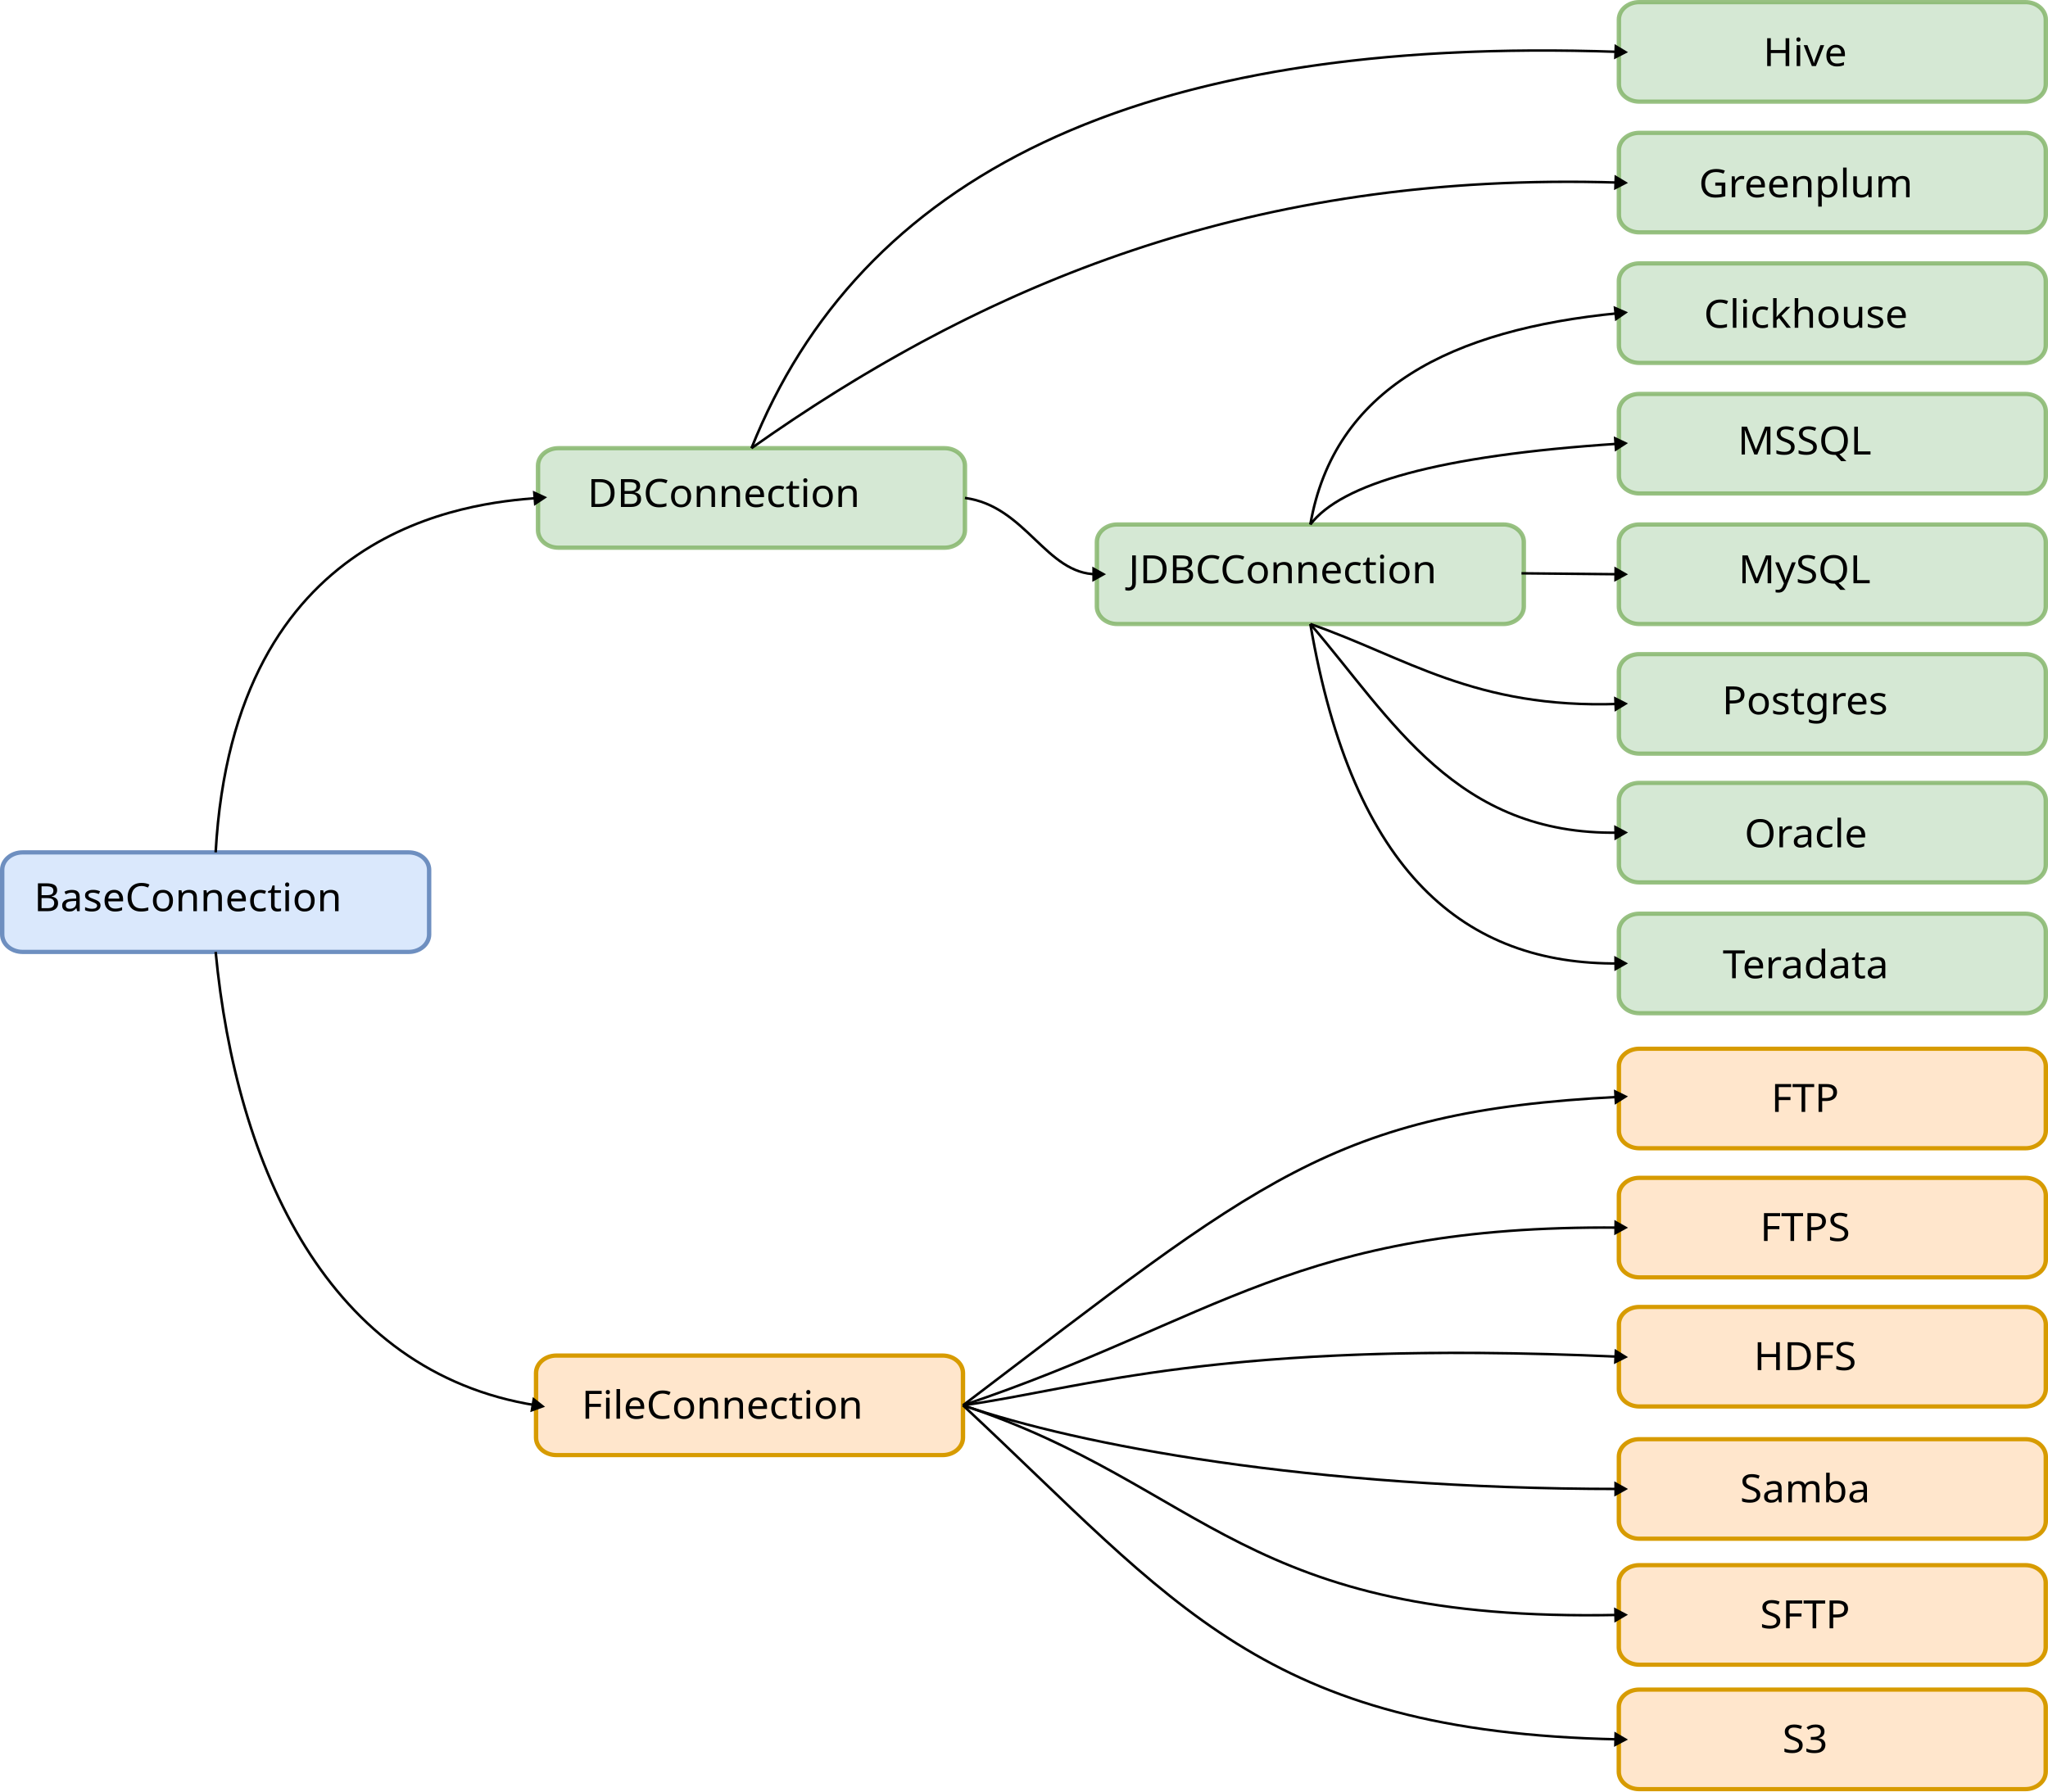
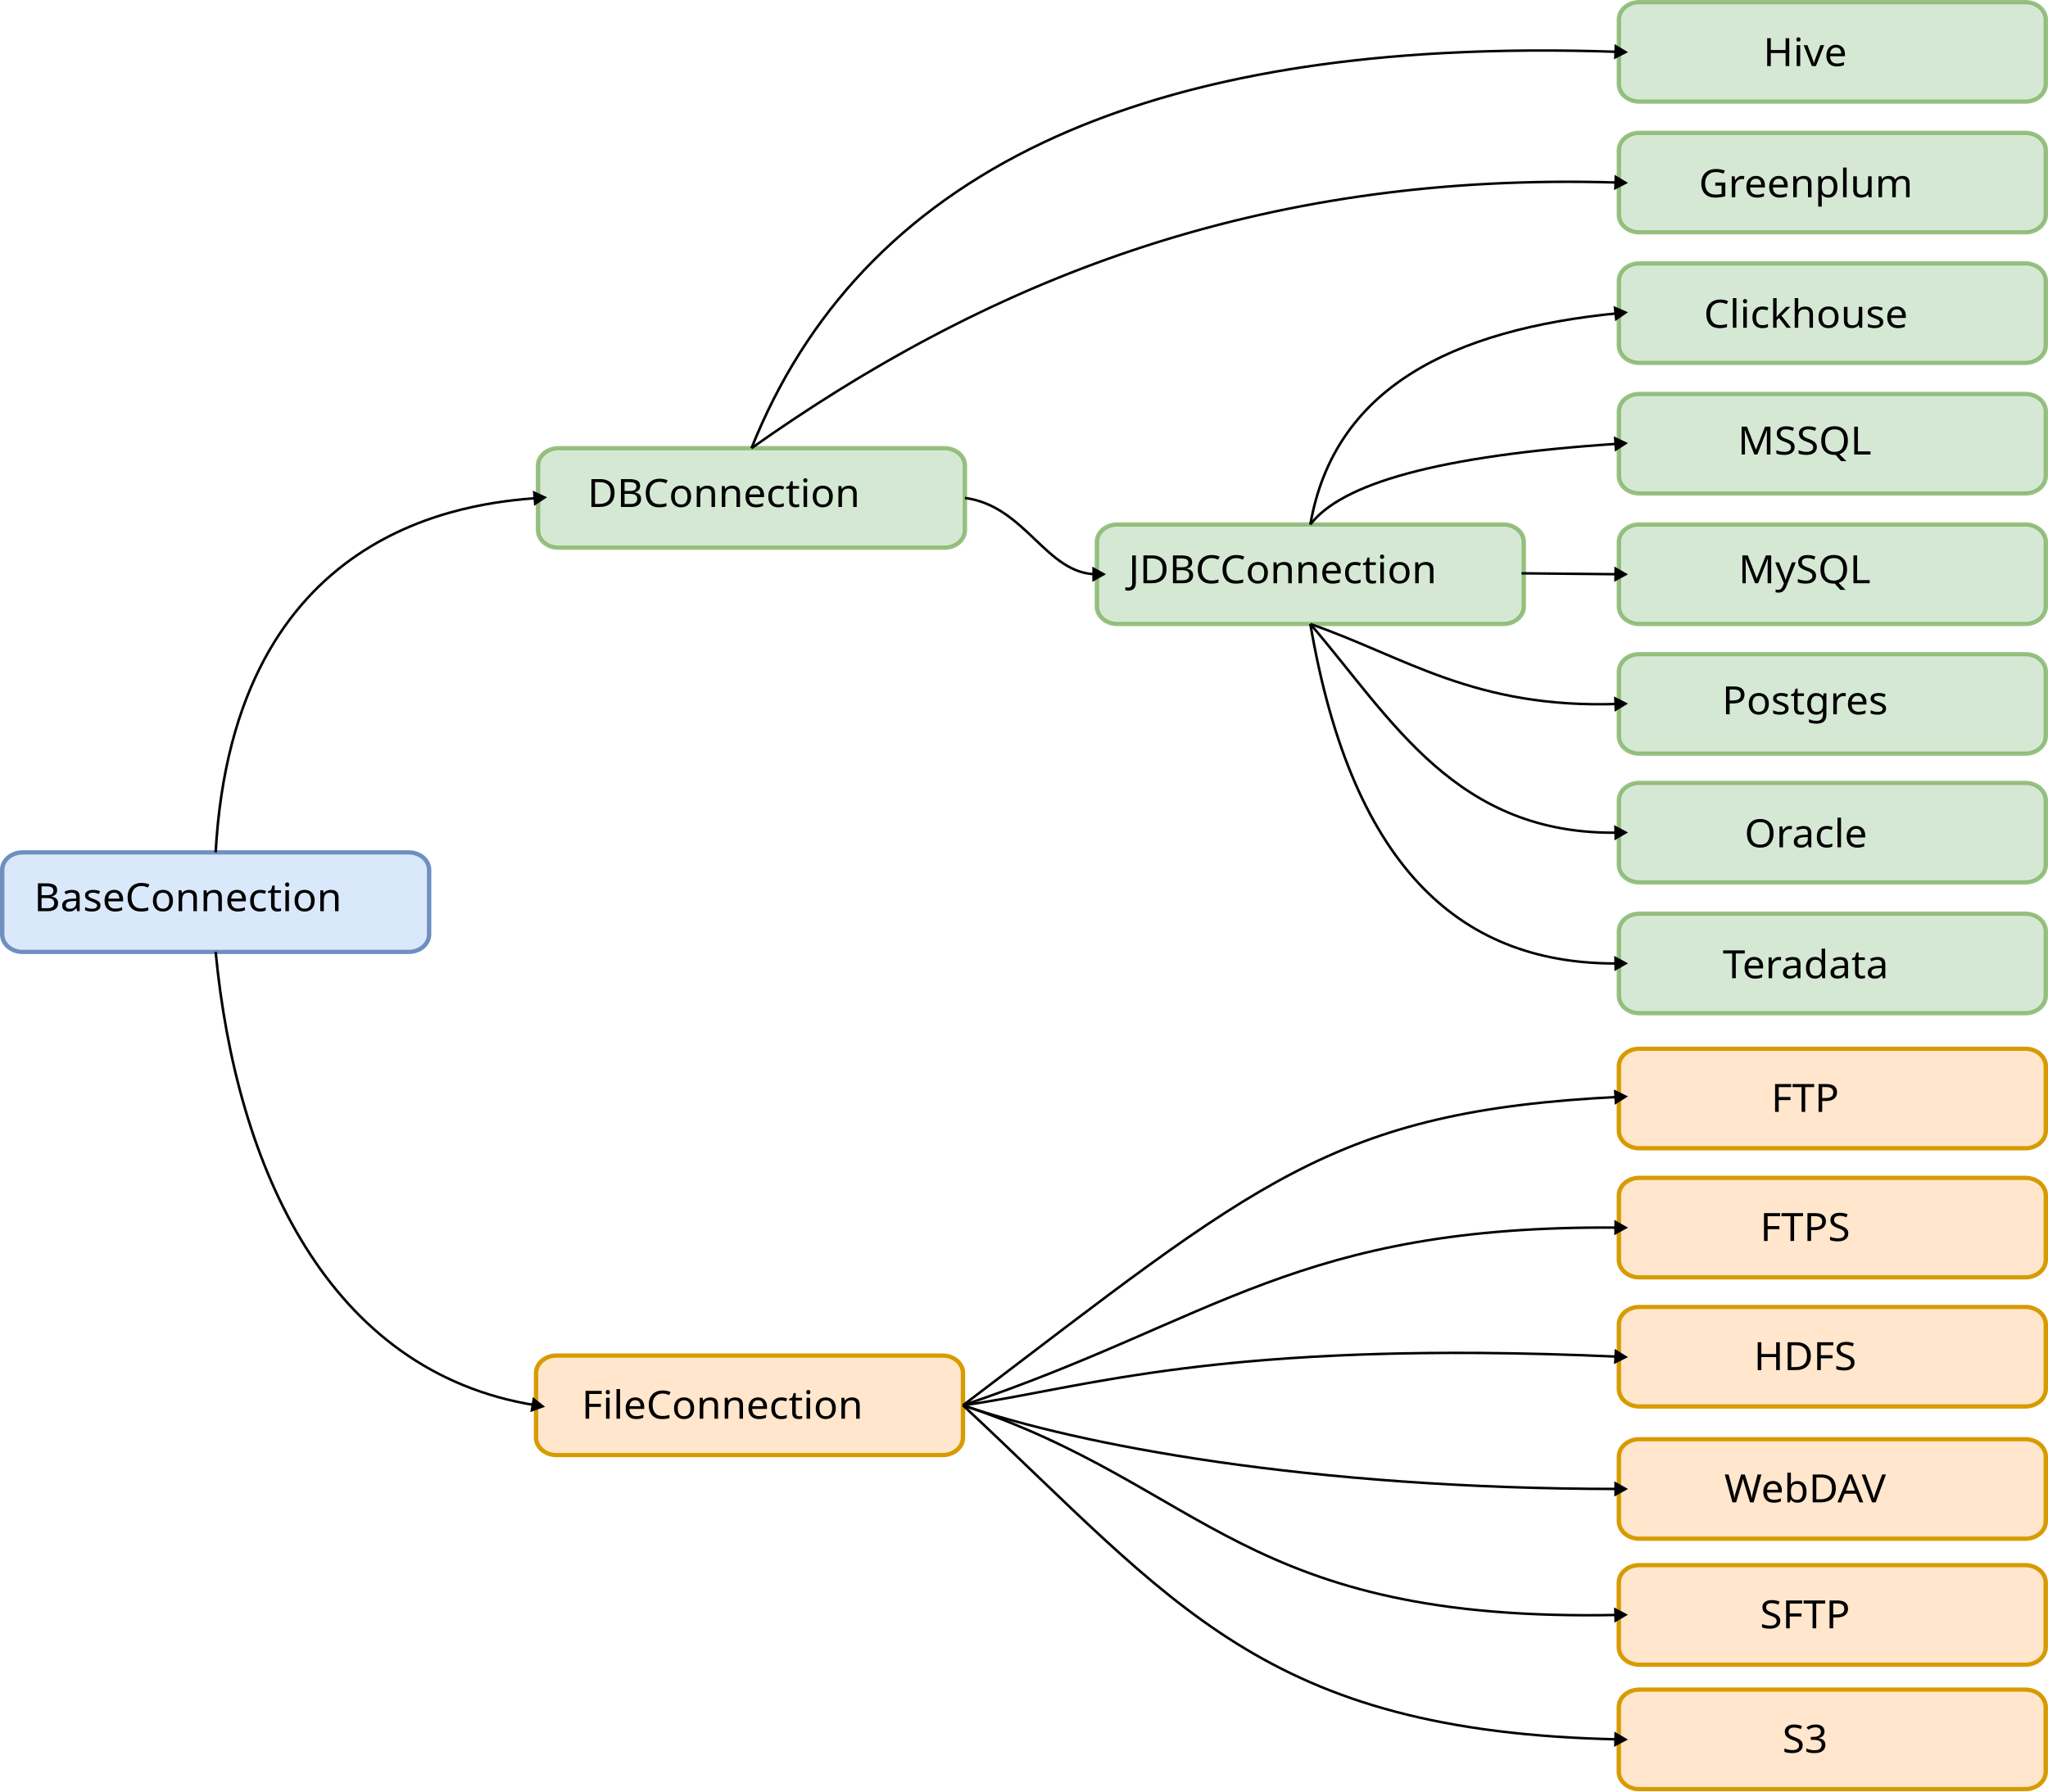
<svg xmlns="http://www.w3.org/2000/svg" version="1.1" id="svg55" width="1215.637" height="1063.478" viewBox="0 0 1215.637 1063.478">
  <defs id="defs59">
    <linearGradient id="linearGradient1695">
      <stop style="stop-color:#d5e8d4;stop-opacity:1;" offset="0" id="stop1693" />
    </linearGradient>
  </defs>
  <g id="g61" style="display:inline" transform="matrix(1.000038,0,0,0.9646803,-3.853746,38.05144)">
    <rect style="display:inline;fill:#d5e8d4;fill-opacity:1;fill-rule:evenodd;stroke:#81b366;stroke-width:2.608;stroke-dasharray:none;stroke-opacity:0.816" id="rect275" width="253.401" height="61.252" x="964.739" y="202.999" ry="10.752" rx="12.102" />
    <text xml:space="preserve" style="font-style:normal;font-weight:normal;font-size:24px;line-height:1.25;font-family:sans-serif;display:inline;fill:#000000;fill-opacity:1;stroke:none" x="1090.575" y="240.285" id="text2733">
      <tspan id="tspan2731" x="1090.575" y="240.285" style="font-size:24px;text-align:center;text-anchor:middle">MSSQL</tspan>
    </text>
    <rect style="display:inline;fill:#d5e8d4;fill-opacity:1;fill-rule:evenodd;stroke:#81b366;stroke-width:2.608;stroke-dasharray:none;stroke-opacity:0.816" id="rect275-6" width="253.401" height="61.252" x="964.739" y="122.652" ry="10.752" rx="12.102" />
    <text xml:space="preserve" style="font-style:normal;font-weight:normal;font-size:24px;line-height:1.25;font-family:sans-serif;text-align:center;text-anchor:middle;display:inline;fill:#000000;fill-opacity:1;stroke:none" x="1091.319" y="162.278" id="text2733-0">
      <tspan id="tspan2731-6" x="1091.319" y="162.278" style="font-size:24px;text-align:center;text-anchor:middle">Clickhouse</tspan>
    </text>
    <rect style="display:inline;fill:#d5e8d4;fill-opacity:1;fill-rule:evenodd;stroke:#81b366;stroke-width:2.608;stroke-dasharray:none;stroke-opacity:0.816" id="rect275-6-4" width="253.401" height="61.252" x="964.739" y="42.306" ry="10.752" rx="12.102" />
    <text xml:space="preserve" style="font-style:normal;font-weight:normal;font-size:24px;line-height:1.25;font-family:sans-serif;text-align:center;text-anchor:middle;display:inline;fill:#000000;fill-opacity:1;stroke:none" x="1091.319" y="81.932" id="text2733-0-3">
      <tspan id="tspan2731-6-1" x="1091.319" y="81.932" style="font-size:24px;text-align:center;text-anchor:middle">Greenplum</tspan>
    </text>
    <rect style="display:inline;fill:#d5e8d4;fill-opacity:1;fill-rule:evenodd;stroke:#81b366;stroke-width:2.608;stroke-dasharray:none;stroke-opacity:0.816" id="rect275-61" width="253.401" height="61.252" x="964.739" y="283.346" ry="10.752" rx="12.102" />
    <text xml:space="preserve" style="font-style:normal;font-weight:normal;font-size:24px;line-height:1.25;font-family:sans-serif;display:inline;fill:#000000;fill-opacity:1;stroke:none" x="1090.575" y="319.517" id="text2733-8">
      <tspan id="tspan2731-7" x="1090.575" y="319.517" style="font-size:24px;text-align:center;text-anchor:middle">MySQL</tspan>
    </text>
    <rect style="display:inline;fill:#d5e8d4;fill-opacity:1;fill-rule:evenodd;stroke:#81b366;stroke-width:2.608;stroke-dasharray:none;stroke-opacity:0.816" id="rect275-61-7" width="253.401" height="61.252" x="654.911" y="283.346" ry="10.752" rx="12.102" />
    <text xml:space="preserve" style="font-style:normal;font-weight:normal;font-size:24px;line-height:1.25;font-family:sans-serif;display:inline;fill:#000000;fill-opacity:1;stroke:none" x="780.747" y="319.517" id="text2733-8-4">
      <tspan id="tspan2731-7-4" x="780.747" y="319.517" style="font-size:24px;text-align:center;text-anchor:middle">JDBCConnection</tspan>
    </text>
    <rect style="display:inline;fill:#d5e8d4;fill-opacity:1;fill-rule:evenodd;stroke:#81b366;stroke-width:2.608;stroke-dasharray:none;stroke-opacity:0.816" id="rect275-2" width="253.401" height="61.252" x="964.739" y="363.143" ry="10.752" rx="12.102" />
    <text xml:space="preserve" style="font-style:normal;font-weight:normal;font-size:24px;line-height:1.25;font-family:sans-serif;display:inline;fill:#000000;fill-opacity:1;stroke:none" x="1090.815" y="400.165" id="text2733-3">
      <tspan id="tspan2731-75" x="1090.815" y="400.165" style="font-size:24px;text-align:center;text-anchor:middle">Postgres</tspan>
    </text>
    <rect style="display:inline;fill:#d5e8d4;fill-opacity:1;fill-rule:evenodd;stroke:#81b366;stroke-width:2.608;stroke-dasharray:none;stroke-opacity:0.816" id="rect275-9" width="253.401" height="61.252" x="964.739" y="442.377" ry="10.752" rx="12.102" />
    <text xml:space="preserve" style="font-style:normal;font-weight:normal;font-size:24px;line-height:1.25;font-family:sans-serif;display:inline;fill:#000000;fill-opacity:1;stroke:none" x="1091.319" y="482.003" id="text2733-2">
      <tspan id="tspan2731-2" x="1091.319" y="482.003" style="font-size:24px;text-align:center;text-anchor:middle">Oracle</tspan>
    </text>
    <rect style="display:inline;fill:#d5e8d4;fill-opacity:1;fill-rule:evenodd;stroke:#81b366;stroke-width:2.608;stroke-dasharray:none;stroke-opacity:0.816" id="rect275-8" width="253.401" height="61.252" x="964.739" y="522.884" ry="10.752" rx="12.102" />
    <text xml:space="preserve" style="font-style:normal;font-weight:normal;font-size:24px;line-height:1.25;font-family:sans-serif;text-align:center;text-anchor:middle;display:inline;fill:#000000;fill-opacity:1;stroke:none" x="1091.199" y="562.618" id="text2733-9">
      <tspan id="tspan2731-73" x="1091.199" y="562.618" style="font-size:24px;text-align:center;text-anchor:middle">Teradata</tspan>
    </text>
    <rect style="display:inline;fill:#d5e8d4;fill-opacity:1;fill-rule:evenodd;stroke:#81b366;stroke-width:2.608;stroke-dasharray:none;stroke-opacity:0.816" id="rect275-612" width="253.401" height="61.252" x="964.739" y="-38.141" ry="10.752" rx="12.102" />
    <text xml:space="preserve" style="font-style:normal;font-weight:normal;font-size:24px;line-height:1.25;font-family:sans-serif;display:inline;fill:#000000;fill-opacity:1;stroke:none" x="1090.888" y="1.21" id="text2733-93">
      <tspan id="tspan2731-1" x="1090.888" y="1.21" style="font-size:24px;text-align:center;text-anchor:middle">Hive</tspan>
    </text>
    <rect style="display:inline;fill:#ffe6cc;fill-opacity:1;fill-rule:evenodd;stroke:#d79b00;stroke-width:2.608;stroke-dasharray:none;stroke-opacity:1" id="rect275-612-0" width="253.401" height="61.252" x="964.739" y="605.997" ry="10.752" rx="12.102" />
    <text xml:space="preserve" style="font-style:normal;font-weight:normal;font-size:24px;line-height:1.25;font-family:sans-serif;display:inline;fill:#000000;fill-opacity:1;stroke:none" x="1090.888" y="644.854" id="text2733-93-6">
      <tspan id="tspan2731-1-3" x="1090.888" y="644.854" style="font-size:24px;text-align:center;text-anchor:middle">FTP</tspan>
    </text>
    <rect style="display:inline;fill:#ffe6cc;fill-opacity:1;fill-rule:evenodd;stroke:#d79b00;stroke-width:2.608;stroke-dasharray:none;stroke-opacity:1" id="rect275-612-0-2" width="253.401" height="61.252" x="964.739" y="685.455" ry="10.752" rx="12.102" />
    <text xml:space="preserve" style="font-style:normal;font-weight:normal;font-size:24px;line-height:1.25;font-family:sans-serif;display:inline;fill:#000000;fill-opacity:1;stroke:none" x="1090.888" y="724.312" id="text2733-93-6-0">
      <tspan id="tspan2731-1-3-6" x="1090.888" y="724.312" style="font-size:24px;text-align:center;text-anchor:middle">FTPS</tspan>
    </text>
    <rect style="display:inline;fill:#ffe6cc;fill-opacity:1;fill-rule:evenodd;stroke:#d79b00;stroke-width:2.608;stroke-dasharray:none;stroke-opacity:1" id="rect275-612-0-2-4" width="253.401" height="61.252" x="964.739" y="764.913" ry="10.752" rx="12.102" />
    <text xml:space="preserve" style="font-style:normal;font-weight:normal;font-size:24px;line-height:1.25;font-family:sans-serif;display:inline;fill:#000000;fill-opacity:1;stroke:none" x="1090.888" y="803.77" id="text2733-93-6-0-7">
      <tspan id="tspan2731-1-3-6-6" x="1090.888" y="803.77" style="font-size:24px;text-align:center;text-anchor:middle">HDFS</tspan>
    </text>
    <rect style="display:inline;fill:#ffe6cc;fill-opacity:1;fill-rule:evenodd;stroke:#d79b00;stroke-width:2.608;stroke-dasharray:none;stroke-opacity:1" id="rect275-612-0-2-5" width="253.401" height="61.252" x="964.739" y="846.301" ry="10.752" rx="12.102" />
    <text xml:space="preserve" style="font-style:normal;font-weight:normal;font-size:24px;line-height:1.25;font-family:sans-serif;display:inline;fill:#000000;fill-opacity:1;stroke:none" x="1090.888" y="885.158" id="text2733-93-6-0-6">
-       <tspan id="tspan2731-1-3-6-9" x="1090.888" y="885.158" style="font-size:24px;text-align:center;text-anchor:middle">Samba</tspan>
+       <tspan id="tspan2731-1-3-6-9" x="1090.888" y="885.158" style="font-size:24px;text-align:center;text-anchor:middle">WebDAV</tspan>
    </text>
    <rect style="display:inline;fill:#ffe6cc;fill-opacity:1;fill-rule:evenodd;stroke:#d79b00;stroke-width:2.608;stroke-dasharray:none;stroke-opacity:1" id="rect275-612-0-2-3" width="253.401" height="61.252" x="964.691" y="923.829" ry="10.752" rx="12.102" />
    <text xml:space="preserve" style="font-style:normal;font-weight:normal;font-size:24px;line-height:1.25;font-family:sans-serif;display:inline;fill:#000000;fill-opacity:1;stroke:none" x="1090.839" y="962.686" id="text2733-93-6-0-74">
      <tspan id="tspan2731-1-3-6-5" x="1090.839" y="962.686" style="font-size:24px;text-align:center;text-anchor:middle">SFTP</tspan>
    </text>
    <rect style="display:inline;fill:#ffe6cc;fill-opacity:1;fill-rule:evenodd;stroke:#d79b00;stroke-width:2.608;stroke-dasharray:none;stroke-opacity:1" id="rect275-612-0-2-3-3" width="253.401" height="61.252" x="964.691" y="1000.414" ry="10.752" rx="12.102" />
    <text xml:space="preserve" style="font-style:normal;font-weight:normal;font-size:24px;line-height:1.25;font-family:sans-serif;display:inline;fill:#000000;fill-opacity:1;stroke:none" x="1090.839" y="1039.271" id="text2733-93-6-0-74-6">
      <tspan id="tspan2731-1-3-6-5-7" x="1090.839" y="1039.271" style="font-size:24px;text-align:center;text-anchor:middle">S3</tspan>
    </text>
    <rect style="display:inline;fill:#ffe6cc;fill-opacity:1;fill-rule:evenodd;stroke:#d79b00;stroke-width:2.608;stroke-dasharray:none;stroke-opacity:1" id="rect275-612-0-2-3-2" width="253.401" height="61.252" x="322.026" y="794.83" ry="10.752" rx="12.102" />
    <text xml:space="preserve" style="font-style:normal;font-weight:normal;font-size:24px;line-height:1.25;font-family:sans-serif;display:inline;fill:#000000;fill-opacity:1;stroke:none" x="448.175" y="833.687" id="text2733-93-6-0-74-5">
      <tspan id="tspan2731-1-3-6-5-4" x="448.175" y="833.687" style="font-size:24px;text-align:center;text-anchor:middle">FileConnection</tspan>
    </text>
    <rect style="display:inline;fill:#d5e8d4;fill-opacity:1;fill-rule:evenodd;stroke:#81b366;stroke-width:2.608;stroke-dasharray:none;stroke-opacity:0.816" id="rect275-61-3" width="253.401" height="61.252" x="323.194" y="236.385" ry="10.752" rx="12.102" />
    <text xml:space="preserve" style="font-style:normal;font-weight:normal;font-size:24px;line-height:1.25;font-family:sans-serif;display:inline;fill:#000000;fill-opacity:1;stroke:none" x="449.03" y="272.557" id="text2733-8-0">
      <tspan id="tspan2731-7-7" x="449.03" y="272.557" style="font-size:24px;text-align:center;text-anchor:middle">DBConnection</tspan>
    </text>
    <rect style="display:inline;fill:#dae8fc;fill-opacity:1;fill-rule:evenodd;stroke:#6c8ebf;stroke-width:2.608;stroke-dasharray:none;stroke-opacity:0.988" id="rect275-61-8" width="253.401" height="61.252" x="5.158" y="485.151" ry="10.752" rx="12.102" />
    <text xml:space="preserve" style="font-style:normal;font-weight:normal;font-size:24px;line-height:1.25;font-family:sans-serif;display:inline;fill:#000000;fill-opacity:1;stroke:none" x="130.994" y="521.323" id="text2733-8-6">
      <tspan id="tspan2731-7-8" x="130.994" y="521.323" style="font-size:24px;text-align:center;text-anchor:middle">BaseConnection</tspan>
    </text>
    <g id="path6205">
      <path style="color:#000000;fill:#000000;fill-rule:evenodd;-inkscape-stroke:none" d="m 323.135,266.25 c -20.452,1.614 -65.764,5.908 -107.326,35.047 -41.562,29.139 -79.31,83.148 -84.713,183.814 l 1.525,0.082 c 5.385,-100.316 42.87,-153.767 84.062,-182.646 41.192,-28.879 86.154,-33.162 106.57,-34.773 z" id="path9449" />
      <g id="g9439">
        <g id="path9441">
          <path style="color:#000000;fill:#000000;fill-rule:evenodd;stroke-width:0.764pt;-inkscape-stroke:none" d="m 327.586,266.665 -6.284,4.326 -0.601,-7.612 z" id="path9445" />
          <path style="color:#000000;fill:#000000;fill-rule:evenodd;-inkscape-stroke:none" d="m 320.125,262.539 0.738,9.371 7.736,-5.326 -0.793,-0.379 z m 1.154,1.678 5.293,2.527 -4.832,3.326 z" id="path9447" />
        </g>
      </g>
    </g>
    <g id="path6205-2">
      <path style="color:#000000;fill:#000000;fill-rule:evenodd;-inkscape-stroke:none" d="m 132.619,546.334 -1.521,0.141 c 6.116,66.393 22.798,131.182 53.461,181.971 30.663,50.789 75.364,87.576 137.344,97.764 l 0.248,-1.506 C 260.635,814.591 216.36,778.163 185.867,727.656 155.374,677.15 138.72,612.565 132.619,546.334 Z" id="path9463" />
      <g id="g9453">
        <g id="path9455">
          <path style="color:#000000;fill:#000000;fill-rule:evenodd;stroke-width:0.764pt;-inkscape-stroke:none" d="m 326.374,826.171 -7.137,2.696 1.239,-7.535 z" id="path9459" />
          <path style="color:#000000;fill:#000000;fill-rule:evenodd;-inkscape-stroke:none" d="m 320.117,820.379 -1.525,9.275 8.785,-3.318 -0.68,-0.559 z m 0.719,1.906 4.533,3.721 -5.486,2.072 z" id="path9461" />
        </g>
      </g>
    </g>
    <g id="path6267">
      <path style="color:#000000;fill:#000000;fill-rule:evenodd;-inkscape-stroke:none" d="m 575.676,824.734 -0.498,1.443 c 72.135,24.834 113.516,58.25 164.92,84.932 51.404,26.681 112.785,46.538 224.609,44.109 l -0.033,-1.527 c -111.632,2.425 -172.634,-17.342 -223.873,-43.938 -51.239,-26.595 -92.762,-60.107 -165.125,-85.02 z" id="path9477" />
      <g id="g9467">
        <g id="path9469">
          <path style="color:#000000;fill:#000000;fill-rule:evenodd;stroke-width:0.764pt;-inkscape-stroke:none" d="m 969.096,954.36 -6.521,3.96 -0.166,-7.634 z" id="path9473" />
          <path style="color:#000000;fill:#000000;fill-rule:evenodd;-inkscape-stroke:none" d="m 961.881,949.814 0.205,9.398 8.027,-4.875 -0.771,-0.424 z m 1.057,1.742 5.141,2.824 -5.014,3.045 z" id="path9475" />
        </g>
      </g>
    </g>
    <g id="path6267-5">
      <path style="color:#000000;fill:#000000;fill-rule:evenodd;-inkscape-stroke:none" d="m 575.957,824.906 -1.061,1.1 c 62.859,60.732 107.363,111.029 162.66,146.746 55.297,35.717 121.357,56.782 227.117,59.053 l 0.033,-1.527 c -105.572,-2.267 -171.261,-23.244 -226.322,-58.809 -55.061,-35.565 -99.524,-85.788 -162.428,-146.562 z" id="path9491" />
      <g id="g9481">
        <g id="path9483">
          <path style="color:#000000;fill:#000000;fill-rule:evenodd;stroke-width:0.764pt;-inkscape-stroke:none" d="m 969.096,1031.135 -6.686,3.675 0.164,-7.634 z" id="path9487" />
          <path style="color:#000000;fill:#000000;fill-rule:evenodd;-inkscape-stroke:none" d="m 962.084,1026.283 -0.201,9.398 8.23,-4.525 -0.754,-0.457 z m 0.98,1.787 5.016,3.043 -5.141,2.826 z" id="path9489" />
        </g>
      </g>
    </g>
    <g id="path6271">
      <path style="color:#000000;fill:#000000;fill-rule:evenodd;-inkscape-stroke:none" d="m 575.684,824.736 -0.512,1.439 c 68.624,24.398 205.79,51.516 389.566,51.516 v -1.527 c -183.626,0 -320.7,-27.125 -389.055,-51.428 z" id="path9505" />
      <g id="g9495">
        <g id="path9497">
          <path style="color:#000000;fill:#000000;fill-rule:evenodd;stroke-width:0.764pt;-inkscape-stroke:none" d="m 969.145,876.927 -6.605,3.818 v -7.636 z" id="path9501" />
          <path style="color:#000000;fill:#000000;fill-rule:evenodd;-inkscape-stroke:none" d="m 962.031,872.227 v 9.4 l 8.131,-4.699 -0.762,-0.441 z m 1.018,1.764 5.08,2.936 -5.08,2.938 z" id="path9503" />
        </g>
      </g>
    </g>
    <g id="path6273">
      <path style="color:#000000;fill:#000000;fill-rule:evenodd;-inkscape-stroke:none" d="m 882.812,792.469 c -175.592,-1.356 -246.18,23.489 -307.494,32.23 l 0.217,1.512 c 70.345,-10.029 152.121,-40.993 389.168,-29.908 l 0.072,-1.525 c -29.65,-1.386 -56.878,-2.115 -81.963,-2.309 z" id="path9519" />
      <g id="g9509">
        <g id="path9511">
          <path style="color:#000000;fill:#000000;fill-rule:evenodd;stroke-width:0.764pt;-inkscape-stroke:none" d="m 969.14,795.745 -6.776,3.505 0.357,-7.628 z" id="path9515" />
          <path style="color:#000000;fill:#000000;fill-rule:evenodd;-inkscape-stroke:none" d="m 962.254,790.717 -0.439,9.391 8.342,-4.314 -0.74,-0.477 z m 0.934,1.811 4.936,3.17 -5.209,2.697 z" id="path9517" />
        </g>
      </g>
    </g>
    <g id="path6275">
      <path style="color:#000000;fill:#000000;fill-rule:evenodd;-inkscape-stroke:none" d="m 964.746,715.318 c -95.547,-0.857 -155.489,13.422 -210.254,34.459 -54.765,21.037 -104.33,48.795 -179.316,74.957 l 0.502,1.443 c 75.106,-26.204 124.73,-53.988 179.363,-74.975 54.633,-20.987 114.302,-35.213 209.691,-34.357 z" id="path9533" />
      <g id="g9523">
        <g id="path9525">
          <path style="color:#000000;fill:#000000;fill-rule:evenodd;stroke-width:0.764pt;-inkscape-stroke:none" d="m 969.145,716.121 -6.639,3.759 0.069,-7.636 z" id="path9529" />
          <path style="color:#000000;fill:#000000;fill-rule:evenodd;-inkscape-stroke:none" d="m 962.072,711.357 -0.084,9.4 8.174,-4.629 -0.758,-0.447 z m 1.004,1.773 5.053,2.98 -5.105,2.891 z" id="path9531" />
        </g>
      </g>
    </g>
    <g id="path6277">
      <path style="color:#000000;fill:#000000;fill-rule:evenodd;-inkscape-stroke:none" d="m 964.699,634.861 c -85.279,4.41 -139.018,17.504 -193.268,46.717 -54.25,29.213 -108.984,74.49 -196.477,143.277 l 0.943,1.201 c 87.506,-68.797 142.21,-114.031 196.258,-143.135 54.047,-29.104 107.466,-42.133 192.623,-46.537 z" id="path9547" />
      <g id="g9537">
        <g id="path9539">
          <path style="color:#000000;fill:#000000;fill-rule:evenodd;stroke-width:0.764pt;-inkscape-stroke:none" d="m 969.139,635.396 -6.399,4.154 -0.394,-7.626 z" id="path9543" />
          <path style="color:#000000;fill:#000000;fill-rule:evenodd;-inkscape-stroke:none" d="m 961.791,631.068 0.486,9.389 7.877,-5.113 -0.783,-0.402 z m 1.107,1.711 5.225,2.668 -4.92,3.195 z" id="path9545" />
        </g>
      </g>
    </g>
    <g id="path6277-9">
      <path style="color:#000000;fill:#000000;fill-rule:evenodd;-inkscape-stroke:none" d="M 924.561,71.723 C 726.848,73.912 578.053,141.455 449.443,235.77 L 450.346,237 C 587.346,136.533 747.079,66.564 964.715,73.695 l 0.049,-1.527 C 951.139,71.722 937.741,71.577 924.561,71.723 Z" id="path9561" />
      <g id="g9551">
        <g id="path9553">
          <path style="color:#000000;fill:#000000;fill-rule:evenodd;stroke-width:0.764pt;-inkscape-stroke:none" d="m 969.143,73.076 -6.727,3.6 0.25,-7.632 z" id="path9557" />
          <path style="color:#000000;fill:#000000;fill-rule:evenodd;-inkscape-stroke:none" d="m 962.186,68.145 -0.307,9.396 8.281,-4.432 -0.748,-0.465 z m 0.961,1.799 4.979,3.1 -5.17,2.768 z" id="path9559" />
        </g>
      </g>
    </g>
    <g id="path6277-9-7">
      <path style="color:#000000;fill:#000000;fill-rule:evenodd;-inkscape-stroke:none" d="M 912.156,-9.102 C 792.796,-8.342 697.128,11.113 622.896,47.525 538.06,89.139 481.247,152.927 449.182,236.111 l 1.426,0.549 C 482.55,153.796 539.043,90.357 623.568,48.896 708.093,7.436 820.677,-12.023 964.711,-6.752 l 0.057,-1.525 c -18.025,-0.66 -35.56,-0.933 -52.611,-0.824 z" id="path9575" />
      <g id="g9565">
        <g id="path9567">
          <path style="color:#000000;fill:#000000;fill-rule:evenodd;stroke-width:0.764pt;-inkscape-stroke:none" d="m 969.142,-7.353 -6.74,3.574 0.279,-7.631 z" id="path9571" />
          <path style="color:#000000;fill:#000000;fill-rule:evenodd;-inkscape-stroke:none" d="m 962.205,-12.311 -0.344,9.395 8.297,-4.4 -0.746,-0.469 z m 0.951,1.801 4.969,3.119 -5.184,2.75 z" id="path9573" />
        </g>
      </g>
    </g>
    <g id="path6283">
      <path style="color:#000000;fill:#000000;fill-rule:evenodd;-inkscape-stroke:none" d="m 782.365,344.475 -1.508,0.248 c 12.668,76.947 35.723,129.567 67.107,162.857 31.385,33.291 71.099,47.176 116.783,46.693 l -0.018,-1.527 c -45.367,0.479 -84.565,-13.235 -115.654,-46.213 -31.09,-32.978 -54.073,-85.295 -66.711,-162.059 z" id="path9589" />
      <g id="g9579">
        <g id="path9581">
          <path style="color:#000000;fill:#000000;fill-rule:evenodd;stroke-width:0.764pt;-inkscape-stroke:none" d="m 969.145,553.463 -6.564,3.888 -0.081,-7.635 z" id="path9585" />
          <path style="color:#000000;fill:#000000;fill-rule:evenodd;-inkscape-stroke:none" d="m 961.98,548.838 0.1,9.4 8.082,-4.785 -0.768,-0.434 z m 1.037,1.754 5.109,2.883 -5.047,2.988 z" id="path9587" />
        </g>
      </g>
    </g>
    <g id="path6285">
      <path style="color:#000000;fill:#000000;fill-rule:evenodd;-inkscape-stroke:none" d="m 782.199,344.111 -1.176,0.975 c 24.204,29.23 45.828,61.829 73.562,86.934 27.734,25.104 61.635,42.683 110.168,41.748 l -0.029,-1.527 c -48.151,0.927 -81.574,-16.426 -109.113,-41.354 -27.539,-24.927 -49.137,-57.46 -73.412,-86.775 z" id="path9603" />
      <g id="g9593">
        <g id="path9595">
          <path style="color:#000000;fill:#000000;fill-rule:evenodd;stroke-width:0.764pt;-inkscape-stroke:none" d="m 969.144,472.918 -6.53,3.944 -0.147,-7.634 z" id="path9599" />
          <path style="color:#000000;fill:#000000;fill-rule:evenodd;-inkscape-stroke:none" d="m 961.941,468.355 0.18,9.398 8.041,-4.855 -0.771,-0.426 z m 1.053,1.746 5.133,2.836 -5.021,3.035 z" id="path9601" />
        </g>
      </g>
    </g>
    <g id="path6287">
      <path style="color:#000000;fill:#000000;fill-rule:evenodd;-inkscape-stroke:none" d="m 781.869,343.879 -0.516,1.438 c 56.133,20.122 97.437,52.398 183.414,49.217 l -0.057,-1.527 c -85.578,3.166 -126.445,-28.911 -182.842,-49.127 z" id="path9617" />
      <g id="g9607">
        <g id="path9609">
          <path style="color:#000000;fill:#000000;fill-rule:evenodd;stroke-width:0.764pt;-inkscape-stroke:none" d="m 969.142,393.606 -6.459,4.06 -0.282,-7.631 z" id="path9613" />
          <path style="color:#000000;fill:#000000;fill-rule:evenodd;-inkscape-stroke:none" d="m 961.859,389.172 0.348,9.395 7.951,-4.998 -0.777,-0.412 z m 1.082,1.725 5.184,2.748 -4.967,3.121 z" id="path9615" />
        </g>
      </g>
    </g>
    <g id="path6289">
      <path style="color:#000000;fill:#000000;fill-rule:evenodd;-inkscape-stroke:none" d="m 906.955,312.635 -0.016,1.527 57.793,0.574 0.014,-1.527 z" id="path9631" />
      <g id="g9621">
        <g id="path9623">
          <path style="color:#000000;fill:#000000;fill-rule:evenodd;stroke-width:0.764pt;-inkscape-stroke:none" d="m 969.145,314.016 -6.643,3.752 0.076,-7.636 z" id="path9627" />
          <path style="color:#000000;fill:#000000;fill-rule:evenodd;-inkscape-stroke:none" d="m 962.078,309.244 -0.094,9.4 8.178,-4.619 -0.758,-0.447 z m 1,1.775 5.049,2.986 -5.105,2.885 z" id="path9629" />
        </g>
      </g>
    </g>
    <g id="path6291">
      <path style="color:#000000;fill:#000000;fill-rule:evenodd;-inkscape-stroke:none" d="m 964.688,232.863 c -54.071,3.671 -95.305,9.863 -125.363,18.279 -30.058,8.416 -48.977,19.038 -58.328,31.75 l 1.23,0.906 c 9.007,-12.244 27.613,-22.815 57.51,-31.186 29.896,-8.371 71.047,-14.56 125.055,-18.227 z" id="path9645" />
      <g id="g9635">
        <g id="path9637">
          <path style="color:#000000;fill:#000000;fill-rule:evenodd;stroke-width:0.764pt;-inkscape-stroke:none" d="m 969.135,233.327 -6.331,4.257 -0.517,-7.618 z" id="path9641" />
          <path style="color:#000000;fill:#000000;fill-rule:evenodd;-inkscape-stroke:none" d="m 961.719,229.119 0.637,9.379 7.795,-5.24 -0.791,-0.389 z m 1.137,1.691 5.266,2.586 -4.871,3.271 z" id="path9643" />
        </g>
      </g>
    </g>
    <g id="path6293">
      <path style="color:#000000;fill:#000000;fill-rule:evenodd;-inkscape-stroke:none" d="m 964.662,152.52 c -49.97,5.046 -92.358,16.647 -124.062,37.541 -31.705,20.894 -52.687,51.117 -59.742,93.158 l 1.506,0.254 c 6.993,-41.672 27.679,-71.444 59.078,-92.137 31.399,-20.692 73.552,-32.266 123.375,-37.297 z" id="path9659" />
      <g id="g9649">
        <g id="path9651">
          <path style="color:#000000;fill:#000000;fill-rule:evenodd;stroke-width:0.764pt;-inkscape-stroke:none" d="m 969.123,152.836 -6.188,4.462 -0.767,-7.597 z" id="path9655" />
          <path style="color:#000000;fill:#000000;fill-rule:evenodd;-inkscape-stroke:none" d="m 961.572,148.875 0.945,9.352 7.617,-5.492 -0.803,-0.363 z m 1.189,1.652 5.348,2.41 -4.756,3.432 z" id="path9657" />
        </g>
      </g>
    </g>
    <g id="path10126">
      <path style="color:#000000;fill:#000000;fill-rule:evenodd;-inkscape-stroke:none" d="m 576.699,266.254 -0.209,1.514 c 17.849,2.461 29.725,14.043 40.996,25.164 11.271,11.121 21.972,21.835 37.426,21.805 l -0.002,-1.527 c -14.745,0.029 -25.077,-10.241 -36.352,-21.365 -11.275,-11.125 -23.459,-23.053 -41.859,-25.59 z" id="path9673" />
      <g id="g9663">
        <g id="path9665">
          <path style="color:#000000;fill:#000000;fill-rule:evenodd;stroke-width:0.764pt;-inkscape-stroke:none" d="m 659.317,313.963 -6.598,3.831 -0.015,-7.636 z" id="path9669" />
          <path style="color:#000000;fill:#000000;fill-rule:evenodd;-inkscape-stroke:none" d="m 652.193,309.277 0.018,9.4 8.123,-4.717 -0.764,-0.439 z m 1.021,1.762 5.084,2.926 -5.072,2.945 z" id="path9671" />
        </g>
      </g>
    </g>
  </g>
</svg>
